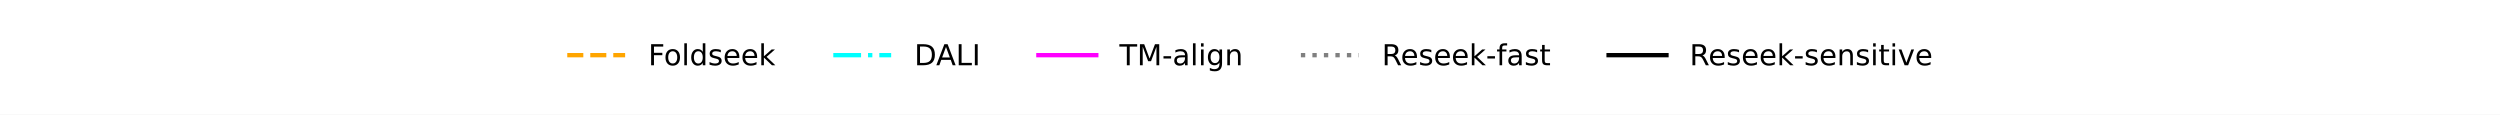
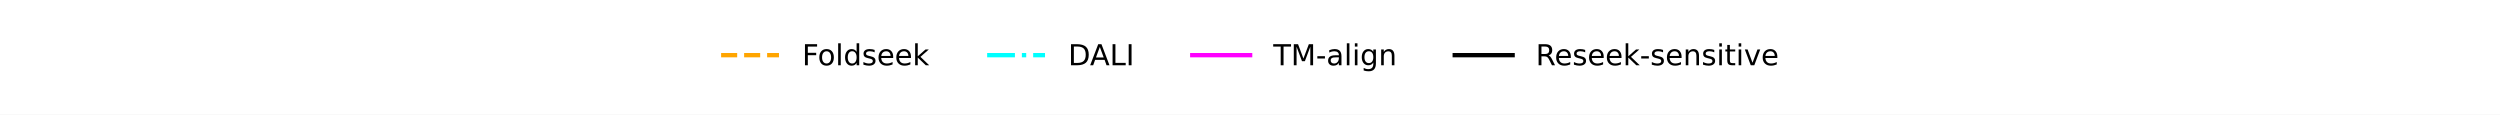
<svg xmlns="http://www.w3.org/2000/svg" xmlns:xlink="http://www.w3.org/1999/xlink" width="864pt" height="39.6pt" viewBox="0 0 864 39.6" version="1.1">
  <defs>
    <style type="text/css">*{stroke-linejoin: round; stroke-linecap: butt}</style>
  </defs>
  <g id="figure_1">
    <g id="patch_1">
      <path d="M 0 39.6  L 864 39.6  L 864 0  L 0 0  z " style="fill: #ffffff" />
    </g>
    <g id="legend_1">
      <g id="line2d_1">
-         <path d="M 196.045 19.059  L 206.045 19.059  L 216.045 19.059  " style="fill: none; stroke-dasharray: 5.55,2.4; stroke-dashoffset: 0; stroke: #ffa500; stroke-width: 1.5" />
+         <path d="M 249.217 19.059  L 259.217 19.059  L 269.217 19.059  " style="fill: none; stroke-dasharray: 5.55,2.4; stroke-dashoffset: 0; stroke: #ffa500; stroke-width: 1.5" />
      </g>
      <g id="text_1">
-         <g transform="translate(224.0453 22.55937) scale(0.1 -0.1)">
+         <g transform="translate(277.2172 22.55937) scale(0.1 -0.1)">
          <defs>
            <path id="DejaVuSans-46" d="M 628 4666  L 3309 4666  L 3309 4134  L 1259 4134  L 1259 2759  L 3109 2759  L 3109 2228  L 1259 2228  L 1259 0  L 628 0  L 628 4666  z " transform="scale(0.015625)" />
            <path id="DejaVuSans-6f" d="M 1959 3097  Q 1497 3097 1228 2736  Q 959 2375 959 1747  Q 959 1119 1226 758  Q 1494 397 1959 397  Q 2419 397 2687 759  Q 2956 1122 2956 1747  Q 2956 2369 2687 2733  Q 2419 3097 1959 3097  z M 1959 3584  Q 2709 3584 3137 3096  Q 3566 2609 3566 1747  Q 3566 888 3137 398  Q 2709 -91 1959 -91  Q 1206 -91 779 398  Q 353 888 353 1747  Q 353 2609 779 3096  Q 1206 3584 1959 3584  z " transform="scale(0.015625)" />
            <path id="DejaVuSans-6c" d="M 603 4863  L 1178 4863  L 1178 0  L 603 0  L 603 4863  z " transform="scale(0.015625)" />
            <path id="DejaVuSans-64" d="M 2906 2969  L 2906 4863  L 3481 4863  L 3481 0  L 2906 0  L 2906 525  Q 2725 213 2448 61  Q 2172 -91 1784 -91  Q 1150 -91 751 415  Q 353 922 353 1747  Q 353 2572 751 3078  Q 1150 3584 1784 3584  Q 2172 3584 2448 3432  Q 2725 3281 2906 2969  z M 947 1747  Q 947 1113 1208 752  Q 1469 391 1925 391  Q 2381 391 2643 752  Q 2906 1113 2906 1747  Q 2906 2381 2643 2742  Q 2381 3103 1925 3103  Q 1469 3103 1208 2742  Q 947 2381 947 1747  z " transform="scale(0.015625)" />
            <path id="DejaVuSans-73" d="M 2834 3397  L 2834 2853  Q 2591 2978 2328 3040  Q 2066 3103 1784 3103  Q 1356 3103 1142 2972  Q 928 2841 928 2578  Q 928 2378 1081 2264  Q 1234 2150 1697 2047  L 1894 2003  Q 2506 1872 2764 1633  Q 3022 1394 3022 966  Q 3022 478 2636 193  Q 2250 -91 1575 -91  Q 1294 -91 989 -36  Q 684 19 347 128  L 347 722  Q 666 556 975 473  Q 1284 391 1588 391  Q 1994 391 2212 530  Q 2431 669 2431 922  Q 2431 1156 2273 1281  Q 2116 1406 1581 1522  L 1381 1569  Q 847 1681 609 1914  Q 372 2147 372 2553  Q 372 3047 722 3315  Q 1072 3584 1716 3584  Q 2034 3584 2315 3537  Q 2597 3491 2834 3397  z " transform="scale(0.015625)" />
            <path id="DejaVuSans-65" d="M 3597 1894  L 3597 1613  L 953 1613  Q 991 1019 1311 708  Q 1631 397 2203 397  Q 2534 397 2845 478  Q 3156 559 3463 722  L 3463 178  Q 3153 47 2828 -22  Q 2503 -91 2169 -91  Q 1331 -91 842 396  Q 353 884 353 1716  Q 353 2575 817 3079  Q 1281 3584 2069 3584  Q 2775 3584 3186 3129  Q 3597 2675 3597 1894  z M 3022 2063  Q 3016 2534 2758 2815  Q 2500 3097 2075 3097  Q 1594 3097 1305 2825  Q 1016 2553 972 2059  L 3022 2063  z " transform="scale(0.015625)" />
            <path id="DejaVuSans-6b" d="M 581 4863  L 1159 4863  L 1159 1991  L 2875 3500  L 3609 3500  L 1753 1863  L 3688 0  L 2938 0  L 1159 1709  L 1159 0  L 581 0  L 581 4863  z " transform="scale(0.015625)" />
          </defs>
          <use xlink:href="#DejaVuSans-46" />
          <use xlink:href="#DejaVuSans-6f" transform="translate(53.89453 0)" />
          <use xlink:href="#DejaVuSans-6c" transform="translate(115.0762 0)" />
          <use xlink:href="#DejaVuSans-64" transform="translate(142.8594 0)" />
          <use xlink:href="#DejaVuSans-73" transform="translate(206.3359 0)" />
          <use xlink:href="#DejaVuSans-65" transform="translate(258.4355 0)" />
          <use xlink:href="#DejaVuSans-65" transform="translate(319.959 0)" />
          <use xlink:href="#DejaVuSans-6b" transform="translate(381.4824 0)" />
        </g>
      </g>
      <g id="line2d_2">
-         <path d="M 287.986 19.059  L 297.986 19.059  L 307.986 19.059  " style="fill: none; stroke-dasharray: 9.6,2.4,1.5,2.4; stroke-dashoffset: 0; stroke: #00ffff; stroke-width: 1.5" />
+         <path d="M 341.158 19.059  L 351.158 19.059  L 361.158 19.059  " style="fill: none; stroke-dasharray: 9.6,2.4,1.5,2.4; stroke-dashoffset: 0; stroke: #00ffff; stroke-width: 1.5" />
      </g>
      <g id="text_2">
-         <g transform="translate(315.9859 22.55937) scale(0.1 -0.1)">
+         <g transform="translate(369.1578 22.55937) scale(0.1 -0.1)">
          <defs>
            <path id="DejaVuSans-44" d="M 1259 4147  L 1259 519  L 2022 519  Q 2988 519 3436 956  Q 3884 1394 3884 2338  Q 3884 3275 3436 3711  Q 2988 4147 2022 4147  L 1259 4147  z M 628 4666  L 1925 4666  Q 3281 4666 3915 4102  Q 4550 3538 4550 2338  Q 4550 1131 3912 565  Q 3275 0 1925 0  L 628 0  L 628 4666  z " transform="scale(0.015625)" />
            <path id="DejaVuSans-41" d="M 2188 4044  L 1331 1722  L 3047 1722  L 2188 4044  z M 1831 4666  L 2547 4666  L 4325 0  L 3669 0  L 3244 1197  L 1141 1197  L 716 0  L 50 0  L 1831 4666  z " transform="scale(0.015625)" />
            <path id="DejaVuSans-4c" d="M 628 4666  L 1259 4666  L 1259 531  L 3531 531  L 3531 0  L 628 0  L 628 4666  z " transform="scale(0.015625)" />
            <path id="DejaVuSans-49" d="M 628 4666  L 1259 4666  L 1259 0  L 628 0  L 628 4666  z " transform="scale(0.015625)" />
          </defs>
          <use xlink:href="#DejaVuSans-44" />
          <use xlink:href="#DejaVuSans-41" transform="translate(75.25195 0)" />
          <use xlink:href="#DejaVuSans-4c" transform="translate(143.6602 0)" />
          <use xlink:href="#DejaVuSans-49" transform="translate(199.373 0)" />
        </g>
      </g>
      <g id="line2d_3">
-         <path d="M 358.873 19.059  L 368.873 19.059  L 378.873 19.059  " style="fill: none; stroke: #ff00ff; stroke-width: 1.5; stroke-linecap: square" />
+         <path d="M 412.045 19.059  L 422.045 19.059  L 432.045 19.059  " style="fill: none; stroke: #ff00ff; stroke-width: 1.5; stroke-linecap: square" />
      </g>
      <g id="text_3">
-         <g transform="translate(386.8734 22.55937) scale(0.1 -0.1)">
+         <g transform="translate(440.0453 22.55937) scale(0.1 -0.1)">
          <defs>
            <path id="DejaVuSans-54" d="M -19 4666  L 3928 4666  L 3928 4134  L 2272 4134  L 2272 0  L 1638 0  L 1638 4134  L -19 4134  L -19 4666  z " transform="scale(0.015625)" />
            <path id="DejaVuSans-4d" d="M 628 4666  L 1569 4666  L 2759 1491  L 3956 4666  L 4897 4666  L 4897 0  L 4281 0  L 4281 4097  L 3078 897  L 2444 897  L 1241 4097  L 1241 0  L 628 0  L 628 4666  z " transform="scale(0.015625)" />
            <path id="DejaVuSans-2d" d="M 313 2009  L 1997 2009  L 1997 1497  L 313 1497  L 313 2009  z " transform="scale(0.015625)" />
            <path id="DejaVuSans-61" d="M 2194 1759  Q 1497 1759 1228 1600  Q 959 1441 959 1056  Q 959 750 1161 570  Q 1363 391 1709 391  Q 2188 391 2477 730  Q 2766 1069 2766 1631  L 2766 1759  L 2194 1759  z M 3341 1997  L 3341 0  L 2766 0  L 2766 531  Q 2569 213 2275 61  Q 1981 -91 1556 -91  Q 1019 -91 701 211  Q 384 513 384 1019  Q 384 1609 779 1909  Q 1175 2209 1959 2209  L 2766 2209  L 2766 2266  Q 2766 2663 2505 2880  Q 2244 3097 1772 3097  Q 1472 3097 1187 3025  Q 903 2953 641 2809  L 641 3341  Q 956 3463 1253 3523  Q 1550 3584 1831 3584  Q 2591 3584 2966 3190  Q 3341 2797 3341 1997  z " transform="scale(0.015625)" />
            <path id="DejaVuSans-69" d="M 603 3500  L 1178 3500  L 1178 0  L 603 0  L 603 3500  z M 603 4863  L 1178 4863  L 1178 4134  L 603 4134  L 603 4863  z " transform="scale(0.015625)" />
            <path id="DejaVuSans-67" d="M 2906 1791  Q 2906 2416 2648 2759  Q 2391 3103 1925 3103  Q 1463 3103 1205 2759  Q 947 2416 947 1791  Q 947 1169 1205 825  Q 1463 481 1925 481  Q 2391 481 2648 825  Q 2906 1169 2906 1791  z M 3481 434  Q 3481 -459 3084 -895  Q 2688 -1331 1869 -1331  Q 1566 -1331 1297 -1286  Q 1028 -1241 775 -1147  L 775 -588  Q 1028 -725 1275 -790  Q 1522 -856 1778 -856  Q 2344 -856 2625 -561  Q 2906 -266 2906 331  L 2906 616  Q 2728 306 2450 153  Q 2172 0 1784 0  Q 1141 0 747 490  Q 353 981 353 1791  Q 353 2603 747 3093  Q 1141 3584 1784 3584  Q 2172 3584 2450 3431  Q 2728 3278 2906 2969  L 2906 3500  L 3481 3500  L 3481 434  z " transform="scale(0.015625)" />
            <path id="DejaVuSans-6e" d="M 3513 2113  L 3513 0  L 2938 0  L 2938 2094  Q 2938 2591 2744 2837  Q 2550 3084 2163 3084  Q 1697 3084 1428 2787  Q 1159 2491 1159 1978  L 1159 0  L 581 0  L 581 3500  L 1159 3500  L 1159 2956  Q 1366 3272 1645 3428  Q 1925 3584 2291 3584  Q 2894 3584 3203 3211  Q 3513 2838 3513 2113  z " transform="scale(0.015625)" />
          </defs>
          <use xlink:href="#DejaVuSans-54" />
          <use xlink:href="#DejaVuSans-4d" transform="translate(61.08398 0)" />
          <use xlink:href="#DejaVuSans-2d" transform="translate(147.3633 0)" />
          <use xlink:href="#DejaVuSans-61" transform="translate(183.4473 0)" />
          <use xlink:href="#DejaVuSans-6c" transform="translate(244.7266 0)" />
          <use xlink:href="#DejaVuSans-69" transform="translate(272.5098 0)" />
          <use xlink:href="#DejaVuSans-67" transform="translate(300.293 0)" />
          <use xlink:href="#DejaVuSans-6e" transform="translate(363.7695 0)" />
        </g>
      </g>
      <g id="line2d_4">
-         <path d="M 449.587 19.059  L 459.587 19.059  L 469.587 19.059  " style="fill: none; stroke-dasharray: 1.5,2.475; stroke-dashoffset: 0; stroke: #808080; stroke-width: 1.5" />
+         <path d="M 502.759 19.059  L 512.759 19.059  L 522.759 19.059  " style="fill: none; stroke: #000000; stroke-width: 1.5; stroke-linecap: square" />
      </g>
      <g id="text_4">
-         <g transform="translate(477.5875 22.55937) scale(0.1 -0.1)">
+         <g transform="translate(530.7594 22.55937) scale(0.1 -0.1)">
          <defs>
            <path id="DejaVuSans-52" d="M 2841 2188  Q 3044 2119 3236 1894  Q 3428 1669 3622 1275  L 4263 0  L 3584 0  L 2988 1197  Q 2756 1666 2539 1819  Q 2322 1972 1947 1972  L 1259 1972  L 1259 0  L 628 0  L 628 4666  L 2053 4666  Q 2853 4666 3247 4331  Q 3641 3997 3641 3322  Q 3641 2881 3436 2590  Q 3231 2300 2841 2188  z M 1259 4147  L 1259 2491  L 2053 2491  Q 2509 2491 2742 2702  Q 2975 2913 2975 3322  Q 2975 3731 2742 3939  Q 2509 4147 2053 4147  L 1259 4147  z " transform="scale(0.015625)" />
-             <path id="DejaVuSans-66" d="M 2375 4863  L 2375 4384  L 1825 4384  Q 1516 4384 1395 4259  Q 1275 4134 1275 3809  L 1275 3500  L 2222 3500  L 2222 3053  L 1275 3053  L 1275 0  L 697 0  L 697 3053  L 147 3053  L 147 3500  L 697 3500  L 697 3744  Q 697 4328 969 4595  Q 1241 4863 1831 4863  L 2375 4863  z " transform="scale(0.015625)" />
            <path id="DejaVuSans-74" d="M 1172 4494  L 1172 3500  L 2356 3500  L 2356 3053  L 1172 3053  L 1172 1153  Q 1172 725 1289 603  Q 1406 481 1766 481  L 2356 481  L 2356 0  L 1766 0  Q 1100 0 847 248  Q 594 497 594 1153  L 594 3053  L 172 3053  L 172 3500  L 594 3500  L 594 4494  L 1172 4494  z " transform="scale(0.015625)" />
-           </defs>
-           <use xlink:href="#DejaVuSans-52" />
-           <use xlink:href="#DejaVuSans-65" transform="translate(64.98242 0)" />
-           <use xlink:href="#DejaVuSans-73" transform="translate(126.5059 0)" />
-           <use xlink:href="#DejaVuSans-65" transform="translate(178.6055 0)" />
-           <use xlink:href="#DejaVuSans-65" transform="translate(240.1289 0)" />
-           <use xlink:href="#DejaVuSans-6b" transform="translate(301.6523 0)" />
-           <use xlink:href="#DejaVuSans-2d" transform="translate(359.5625 0)" />
-           <use xlink:href="#DejaVuSans-66" transform="translate(395.6465 0)" />
-           <use xlink:href="#DejaVuSans-61" transform="translate(430.8516 0)" />
-           <use xlink:href="#DejaVuSans-73" transform="translate(492.1309 0)" />
-           <use xlink:href="#DejaVuSans-74" transform="translate(544.2305 0)" />
-         </g>
-       </g>
-       <g id="line2d_5">
-         <path d="M 555.931 19.059  L 565.931 19.059  L 575.931 19.059  " style="fill: none; stroke: #000000; stroke-width: 1.5; stroke-linecap: square" />
-       </g>
-       <g id="text_5">
-         <g transform="translate(583.9312 22.55937) scale(0.1 -0.1)">
-           <defs>
            <path id="DejaVuSans-76" d="M 191 3500  L 800 3500  L 1894 563  L 2988 3500  L 3597 3500  L 2284 0  L 1503 0  L 191 3500  z " transform="scale(0.015625)" />
          </defs>
          <use xlink:href="#DejaVuSans-52" />
          <use xlink:href="#DejaVuSans-65" transform="translate(64.98242 0)" />
          <use xlink:href="#DejaVuSans-73" transform="translate(126.5059 0)" />
          <use xlink:href="#DejaVuSans-65" transform="translate(178.6055 0)" />
          <use xlink:href="#DejaVuSans-65" transform="translate(240.1289 0)" />
          <use xlink:href="#DejaVuSans-6b" transform="translate(301.6523 0)" />
          <use xlink:href="#DejaVuSans-2d" transform="translate(359.5625 0)" />
          <use xlink:href="#DejaVuSans-73" transform="translate(395.6465 0)" />
          <use xlink:href="#DejaVuSans-65" transform="translate(447.7461 0)" />
          <use xlink:href="#DejaVuSans-6e" transform="translate(509.2695 0)" />
          <use xlink:href="#DejaVuSans-73" transform="translate(572.6484 0)" />
          <use xlink:href="#DejaVuSans-69" transform="translate(624.748 0)" />
          <use xlink:href="#DejaVuSans-74" transform="translate(652.5312 0)" />
          <use xlink:href="#DejaVuSans-69" transform="translate(691.7402 0)" />
          <use xlink:href="#DejaVuSans-76" transform="translate(719.5234 0)" />
          <use xlink:href="#DejaVuSans-65" transform="translate(778.7031 0)" />
        </g>
      </g>
    </g>
  </g>
</svg>
